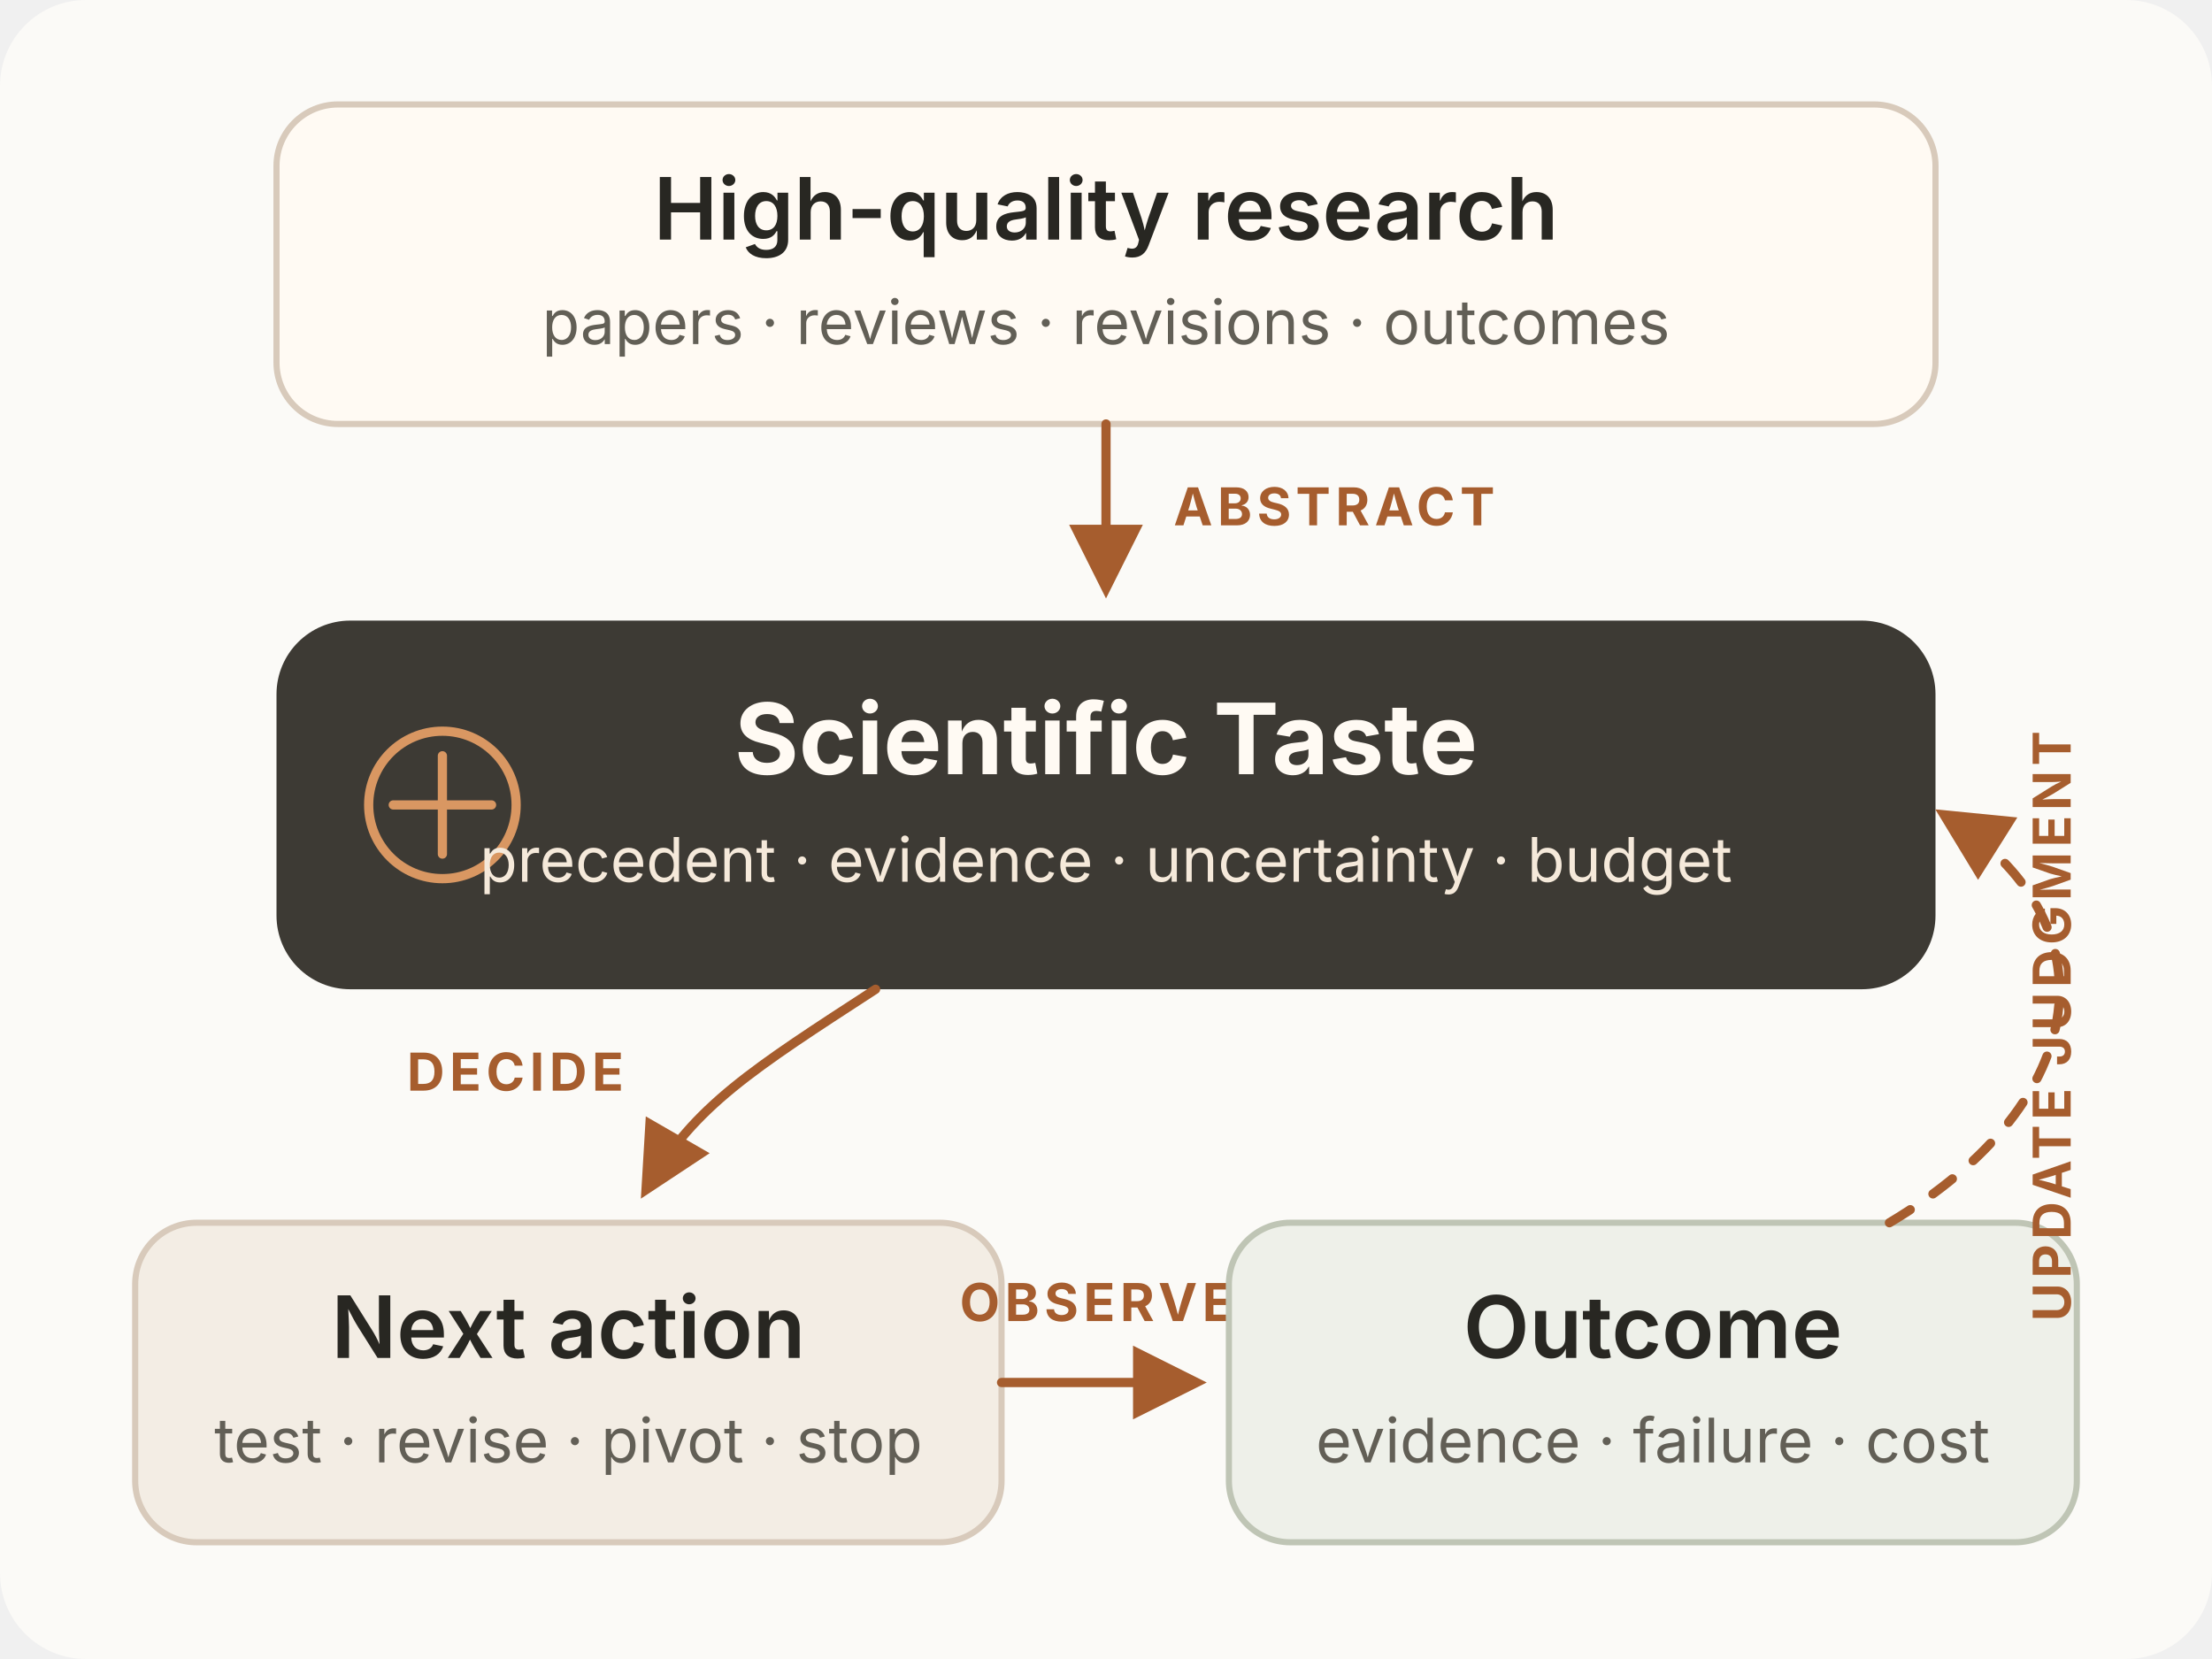
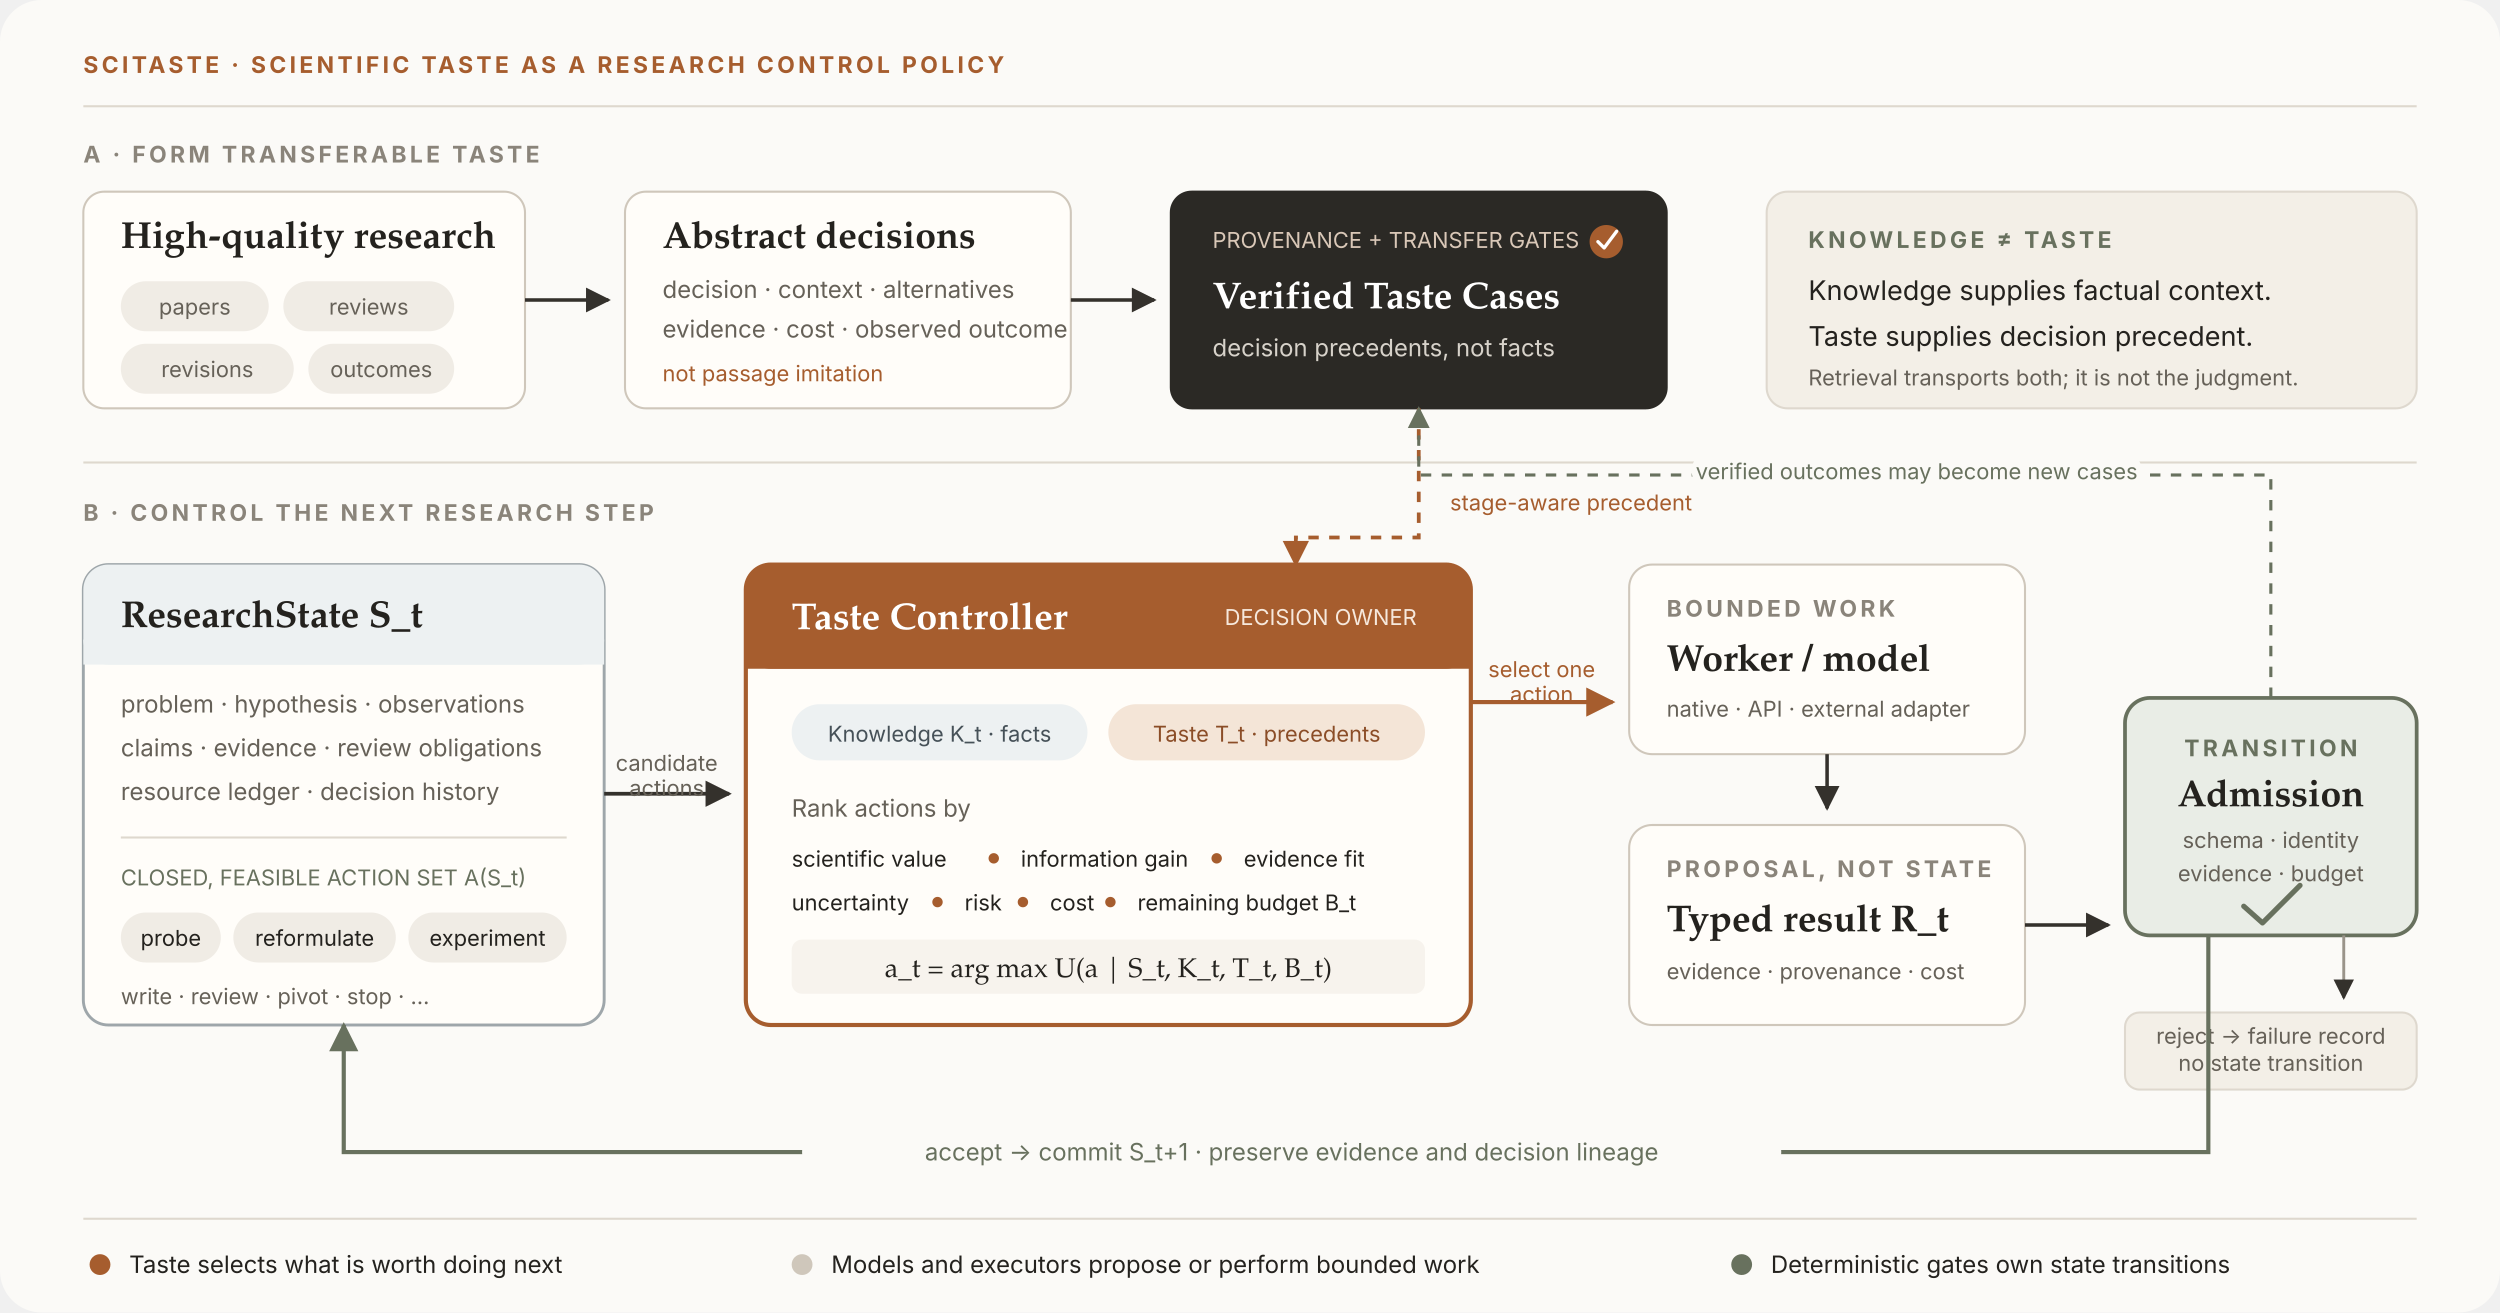
- <svg xmlns="http://www.w3.org/2000/svg" viewBox="0 0 720 540" role="img" aria-labelledby="title desc">
+ <svg xmlns="http://www.w3.org/2000/svg" width="1200" height="630" viewBox="0 0 1200 630" role="img" aria-labelledby="figure-title figure-description">
  <defs>
-     <marker id="arrow" viewBox="0 0 10 10" refX="8" refY="5" markerWidth="8" markerHeight="8" orient="auto-start-reverse">
+     <marker id="arrow-ink" viewBox="0 0 10 10" refX="9" refY="5" markerWidth="7" markerHeight="7" orient="auto-start-reverse">
+       <path d="M 0 0 L 10 5 L 0 10 z" fill="#34312c" />
+     </marker>
+     <marker id="arrow-accent" viewBox="0 0 10 10" refX="9" refY="5" markerWidth="7" markerHeight="7" orient="auto-start-reverse">
      <path d="M 0 0 L 10 5 L 0 10 z" fill="#a65d2e" />
    </marker>
+     <marker id="arrow-sage" viewBox="0 0 10 10" refX="9" refY="5" markerWidth="7" markerHeight="7" orient="auto-start-reverse">
+       <path d="M 0 0 L 10 5 L 0 10 z" fill="#68715e" />
+     </marker>
    <style>
-       .label { font: 600 28px ui-sans-serif, -apple-system, BlinkMacSystemFont, "Segoe UI", sans-serif; fill: #282722; }
-       .core { font: 650 32px ui-sans-serif, -apple-system, BlinkMacSystemFont, "Segoe UI", sans-serif; fill: #fffaf3; }
-       .detail { font: 400 20px ui-sans-serif, -apple-system, BlinkMacSystemFont, "Segoe UI", sans-serif; fill: #625f56; }
-       .core-detail { font: 400 20px ui-sans-serif, -apple-system, BlinkMacSystemFont, "Segoe UI", sans-serif; fill: #f5e9da; }
-       .verb { font: 650 17px ui-sans-serif, -apple-system, BlinkMacSystemFont, "Segoe UI", sans-serif; letter-spacing: 1.6px; fill: #a65d2e; }
-       .arrow { fill: none; stroke: #a65d2e; stroke-width: 3; stroke-linecap: round; stroke-linejoin: round; marker-end: url(#arrow); }
+       .sans { font-family: Inter, ui-sans-serif, -apple-system, BlinkMacSystemFont, "Segoe UI", sans-serif; }
+       .serif { font-family: "Iowan Old Style", "Palatino Linotype", Palatino, Georgia, serif; }
+       .label { font-size: 11px; font-weight: 700; letter-spacing: 1.6px; }
+       .heading { font-size: 18px; font-weight: 700; }
+       .body { font-size: 13px; }
+       .small { font-size: 11.5px; }
+       .micro { font-size: 10.5px; }
+       .ink { fill: #24221e; }
+       .soft { fill: #666158; }
+       .faint { fill: #8a847a; }
    </style>
  </defs>
-   <rect width="720" height="540" rx="28" fill="#fbfaf7" />
-   <rect x="90" y="34" width="540" height="104" rx="20" fill="#fffaf3" stroke="#d8cabb" stroke-width="2" />
-   <text x="360" y="78" text-anchor="middle" class="label">High-quality research</text>
-   <text x="360" y="112" text-anchor="middle" class="detail">papers · reviews · revisions · outcomes</text>
-   <path d="M360 138 V190" class="arrow" />
-   <text x="382" y="171" class="verb">ABSTRACT</text>
-   <rect x="90" y="202" width="540" height="120" rx="24" fill="#3d3a34" />
-   <circle cx="144" cy="262" r="24" fill="none" stroke="#d99762" stroke-width="3" />
-   <path d="M144 246 V278 M128 262 H160" stroke="#d99762" stroke-width="3" stroke-linecap="round" />
-   <text x="360" y="252" text-anchor="middle" class="core">Scientific Taste</text>
-   <text x="360" y="287" text-anchor="middle" class="core-detail">precedent · evidence · uncertainty · budget</text>
-   <path d="M285 322 C245 348 226 360 211 386" class="arrow" />
-   <text x="203" y="355" text-anchor="end" class="verb">DECIDE</text>
-   <rect x="44" y="398" width="282" height="104" rx="20" fill="#f3ede4" stroke="#d8cabb" stroke-width="2" />
-   <text x="185" y="442" text-anchor="middle" class="label">Next action</text>
-   <text x="185" y="476" text-anchor="middle" class="detail">test · revise · pivot · stop</text>
-   <path d="M326 450 H388" class="arrow" />
-   <text x="357" y="430" text-anchor="middle" class="verb">OBSERVE</text>
-   <rect x="400" y="398" width="276" height="104" rx="20" fill="#eef0e9" stroke="#bfc5b5" stroke-width="2" />
-   <text x="538" y="442" text-anchor="middle" class="label">Outcome</text>
-   <text x="538" y="476" text-anchor="middle" class="detail">evidence · failure · cost</text>
-   <path d="M615 398 C682 358 688 300 634 266" class="arrow" stroke-dasharray="8 9" />
-   <text x="674" y="334" text-anchor="middle" class="verb" transform="rotate(-90 674 334)">UPDATE JUDGMENT</text>
+   <rect width="1200" height="630" rx="20" fill="#fbfaf7" />
+   <text x="40" y="35" class="sans label" fill="#a65d2e">SCITASTE · SCIENTIFIC TASTE AS A RESEARCH CONTROL POLICY</text>
+   <line x1="40" y1="51" x2="1160" y2="51" stroke="#ded8ce" />
+   <g id="taste-formation" data-kind="panel">
+     <text x="40" y="78" class="sans label" fill="#8a847a">A · FORM TRANSFERABLE TASTE</text>
+     <g id="high-quality-research" data-kind="entity" data-role="source-evidence">
+       <rect x="40" y="92" width="212" height="104" rx="10" fill="#fffdf9" stroke="#cfc7bb" />
+       <text x="58" y="119" class="serif heading ink">High-quality research</text>
+       <g class="sans micro soft">
+         <rect x="58" y="135" width="71" height="24" rx="12" fill="#f0ece5" />
+         <text x="93.5" y="151" text-anchor="middle">papers</text>
+         <rect x="136" y="135" width="82" height="24" rx="12" fill="#f0ece5" />
+         <text x="177" y="151" text-anchor="middle">reviews</text>
+         <rect x="58" y="165" width="83" height="24" rx="12" fill="#f0ece5" />
+         <text x="99.5" y="181" text-anchor="middle">revisions</text>
+         <rect x="148" y="165" width="70" height="24" rx="12" fill="#f0ece5" />
+         <text x="183" y="181" text-anchor="middle">outcomes</text>
+       </g>
+     </g>
+     <path d="M252 144 H292" fill="none" stroke="#34312c" stroke-width="1.7" marker-end="url(#arrow-ink)" />
+     <g id="taste-abstraction" data-kind="entity" data-role="abstraction">
+       <rect x="300" y="92" width="214" height="104" rx="10" fill="#fffdf9" stroke="#cfc7bb" />
+       <text x="318" y="119" class="serif heading ink">Abstract decisions</text>
+       <text x="318" y="143" class="sans small soft">decision · context · alternatives</text>
+       <text x="318" y="162" class="sans small soft">evidence · cost · observed outcome</text>
+       <text x="318" y="183" class="sans micro" fill="#a65d2e">not passage imitation</text>
+     </g>
+     <path d="M514 144 H554" fill="none" stroke="#34312c" stroke-width="1.7" marker-end="url(#arrow-ink)" />
+     <g id="taste-library" data-kind="entity" data-role="decision-precedent">
+       <rect x="562" y="92" width="238" height="104" rx="10" fill="#2b2925" stroke="#2b2925" />
+       <text x="582" y="119" class="sans micro" fill="#d9c7b7">PROVENANCE + TRANSFER GATES</text>
+       <text x="582" y="148" class="serif heading" fill="#ffffff">Verified Taste Cases</text>
+       <text x="582" y="171" class="sans small" fill="#d7d2ca">decision precedents, not facts</text>
+       <circle cx="771" cy="116" r="8" fill="#a65d2e" />
+       <path d="M767 116 L770 119 L776 111" fill="none" stroke="#fff" stroke-width="1.6" stroke-linecap="round" stroke-linejoin="round" />
+     </g>
+     <g id="knowledge-taste-distinction" data-kind="annotation">
+       <rect x="848" y="92" width="312" height="104" rx="10" fill="#f3efe7" stroke="#ded8ce" />
+       <text x="868" y="119" class="sans label" fill="#68715e">KNOWLEDGE ≠ TASTE</text>
+       <text x="868" y="144" class="sans body ink">Knowledge supplies factual context.</text>
+       <text x="868" y="166" class="sans body ink">Taste supplies decision precedent.</text>
+       <text x="868" y="185" class="sans micro soft">Retrieval transports both; it is not the judgment.</text>
+     </g>
+   </g>
+   <line x1="40" y1="222" x2="1160" y2="222" stroke="#ded8ce" />
+   <text x="40" y="250" class="sans label" fill="#8a847a">B · CONTROL THE NEXT RESEARCH STEP</text>
+   <g id="research-state" data-kind="entity" data-role="canonical-state">
+     <rect x="40" y="271" width="250" height="221" rx="12" fill="#fffdf9" stroke="#9ea6aa" stroke-width="1.4" />
+     <rect x="40" y="271" width="250" height="48" rx="12" fill="#edf1f2" />
+     <path d="M40 307 H290 V319 H40 Z" fill="#edf1f2" />
+     <text x="58" y="301" class="serif heading ink">ResearchState S_t</text>
+     <text x="58" y="342" class="sans small soft">problem · hypothesis · observations</text>
+     <text x="58" y="363" class="sans small soft">claims · evidence · review obligations</text>
+     <text x="58" y="384" class="sans small soft">resource ledger · decision history</text>
+     <line x1="58" y1="402" x2="272" y2="402" stroke="#ded8ce" />
+     <text x="58" y="425" class="sans micro" fill="#68715e">CLOSED, FEASIBLE ACTION SET A(S_t)</text>
+     <g class="sans micro ink">
+       <rect x="58" y="438" width="48" height="24" rx="12" fill="#f0ece5" />
+       <text x="82" y="454" text-anchor="middle">probe</text>
+       <rect x="112" y="438" width="78" height="24" rx="12" fill="#f0ece5" />
+       <text x="151" y="454" text-anchor="middle">reformulate</text>
+       <rect x="196" y="438" width="76" height="24" rx="12" fill="#f0ece5" />
+       <text x="234" y="454" text-anchor="middle">experiment</text>
+       <text x="58" y="482" class="sans micro soft">write · review · pivot · stop · …</text>
+     </g>
+   </g>
+   <path d="M290 381 H350" fill="none" stroke="#34312c" stroke-width="1.8" marker-end="url(#arrow-ink)" />
+   <text x="320" y="370" text-anchor="middle" class="sans micro soft">candidate</text>
+   <text x="320" y="382" text-anchor="middle" class="sans micro soft">actions</text>
+   <g id="taste-controller" data-kind="entity" data-role="decision-owner">
+     <rect x="358" y="271" width="348" height="221" rx="12" fill="#fffdf9" stroke="#a65d2e" stroke-width="2" />
+     <rect x="358" y="271" width="348" height="50" rx="12" fill="#a65d2e" />
+     <path d="M358 307 H706 V321 H358 Z" fill="#a65d2e" />
+     <text x="380" y="302" class="serif heading" fill="#ffffff">Taste Controller</text>
+     <text x="680" y="300" text-anchor="end" class="sans micro" fill="#f6e8dc">DECISION OWNER</text>
+     <g class="sans micro">
+       <rect x="380" y="338" width="142" height="27" rx="13.5" fill="#edf1f2" />
+       <text x="451" y="356" text-anchor="middle" fill="#465158">Knowledge K_t · facts</text>
+       <rect x="532" y="338" width="152" height="27" rx="13.5" fill="#f4e5d7" />
+       <text x="608" y="356" text-anchor="middle" fill="#8b4d27">Taste T_t · precedents</text>
+     </g>
+     <text x="380" y="392" class="sans small soft">Rank actions by</text>
+     <g class="sans micro ink">
+       <text x="380" y="416">scientific value</text>
+       <circle cx="477" cy="412" r="2.5" fill="#a65d2e" />
+       <text x="490" y="416">information gain</text>
+       <circle cx="584" cy="412" r="2.5" fill="#a65d2e" />
+       <text x="597" y="416">evidence fit</text>
+       <text x="380" y="437">uncertainty</text>
+       <circle cx="450" cy="433" r="2.5" fill="#a65d2e" />
+       <text x="463" y="437">risk</text>
+       <circle cx="491" cy="433" r="2.5" fill="#a65d2e" />
+       <text x="504" y="437">cost</text>
+       <circle cx="533" cy="433" r="2.5" fill="#a65d2e" />
+       <text x="546" y="437">remaining budget B_t</text>
+     </g>
+     <rect x="380" y="451" width="304" height="26" rx="5" fill="#f7f3ed" />
+     <text x="532" y="469" text-anchor="middle" class="serif body ink">a_t = arg max U(a | S_t, K_t, T_t, B_t)</text>
+   </g>
+   <path d="M681 196 V258 H622 V271" fill="none" stroke="#a65d2e" stroke-width="1.8" stroke-dasharray="5 5" marker-end="url(#arrow-accent)" />
+   <text x="696" y="245" class="sans micro" fill="#a65d2e">stage-aware precedent</text>
+   <path d="M706 337 H774" fill="none" stroke="#a65d2e" stroke-width="2" marker-end="url(#arrow-accent)" />
+   <text x="740" y="325" text-anchor="middle" class="sans micro" fill="#a65d2e">select one</text>
+   <text x="740" y="337" text-anchor="middle" class="sans micro" fill="#a65d2e">action</text>
+   <g id="bounded-work" data-kind="entity" data-role="proposal-and-execution">
+     <rect x="782" y="271" width="190" height="91" rx="11" fill="#fffdf9" stroke="#cfc7bb" />
+     <text x="800" y="296" class="sans label" fill="#8a847a">BOUNDED WORK</text>
+     <text x="800" y="322" class="serif heading ink">Worker / model</text>
+     <text x="800" y="344" class="sans micro soft">native · API · external adapter</text>
+   </g>
+   <path d="M877 362 V388" fill="none" stroke="#34312c" stroke-width="1.7" marker-end="url(#arrow-ink)" />
+   <g id="typed-result" data-kind="entity" data-role="unadmitted-result">
+     <rect x="782" y="396" width="190" height="96" rx="11" fill="#fffdf9" stroke="#cfc7bb" />
+     <text x="800" y="421" class="sans label" fill="#8a847a">PROPOSAL, NOT STATE</text>
+     <text x="800" y="447" class="serif heading ink">Typed result R_t</text>
+     <text x="800" y="470" class="sans micro soft">evidence · provenance · cost</text>
+   </g>
+   <path d="M972 444 H1012" fill="none" stroke="#34312c" stroke-width="1.7" marker-end="url(#arrow-ink)" />
+   <g id="admission-gate" data-kind="entity" data-role="transition-authority">
+     <rect x="1020" y="335" width="140" height="114" rx="12" fill="#e9ede6" stroke="#68715e" stroke-width="1.8" />
+     <text x="1090" y="363" text-anchor="middle" class="sans label" fill="#68715e">TRANSITION</text>
+     <text x="1090" y="387" text-anchor="middle" class="serif heading ink">Admission</text>
+     <text x="1090" y="407" text-anchor="middle" class="sans micro soft">schema · identity</text>
+     <text x="1090" y="423" text-anchor="middle" class="sans micro soft">evidence · budget</text>
+     <path d="M1077 435 L1086 443 L1104 425" fill="none" stroke="#68715e" stroke-width="2.5" stroke-linecap="round" stroke-linejoin="round" />
+   </g>
+   <path d="M1090 335 V228 H681 V196" fill="none" stroke="#68715e" stroke-width="1.5" stroke-dasharray="5 5" marker-end="url(#arrow-sage)" />
+   <rect x="812" y="216" width="216" height="20" rx="10" fill="#fbfaf7" />
+   <text x="920" y="230" text-anchor="middle" class="sans micro" fill="#68715e">verified outcomes may become new cases</text>
+   <g id="rejected-result" data-kind="annotation">
+     <path d="M1125 449 V479" fill="none" stroke="#9a948a" stroke-width="1.4" marker-end="url(#arrow-ink)" />
+     <rect x="1020" y="486" width="140" height="37" rx="7" fill="#f3efe7" stroke="#ded8ce" />
+     <text x="1090" y="501" text-anchor="middle" class="sans micro soft">reject → failure record</text>
+     <text x="1090" y="514" text-anchor="middle" class="sans micro soft">no state transition</text>
+   </g>
+   <path d="M1060 449 V553 H165 V492" fill="none" stroke="#68715e" stroke-width="2" marker-end="url(#arrow-sage)" />
+   <rect x="385" y="541" width="470" height="24" rx="12" fill="#fbfaf7" />
+   <text x="620" y="557" text-anchor="middle" class="sans small" fill="#68715e">accept → commit S_t+1 · preserve evidence and decision lineage</text>
+   <line x1="40" y1="585" x2="1160" y2="585" stroke="#ded8ce" />
+   <g id="authority-legend" data-kind="legend" class="sans small">
+     <circle cx="48" cy="607" r="5" fill="#a65d2e" />
+     <text x="62" y="611" class="ink">Taste selects what is worth doing next</text>
+     <circle cx="385" cy="607" r="5" fill="#cfc7bb" />
+     <text x="399" y="611" class="ink">Models and executors propose or perform bounded work</text>
+     <circle cx="836" cy="607" r="5" fill="#68715e" />
+     <text x="850" y="611" class="ink">Deterministic gates own state transitions</text>
+   </g>
</svg>
